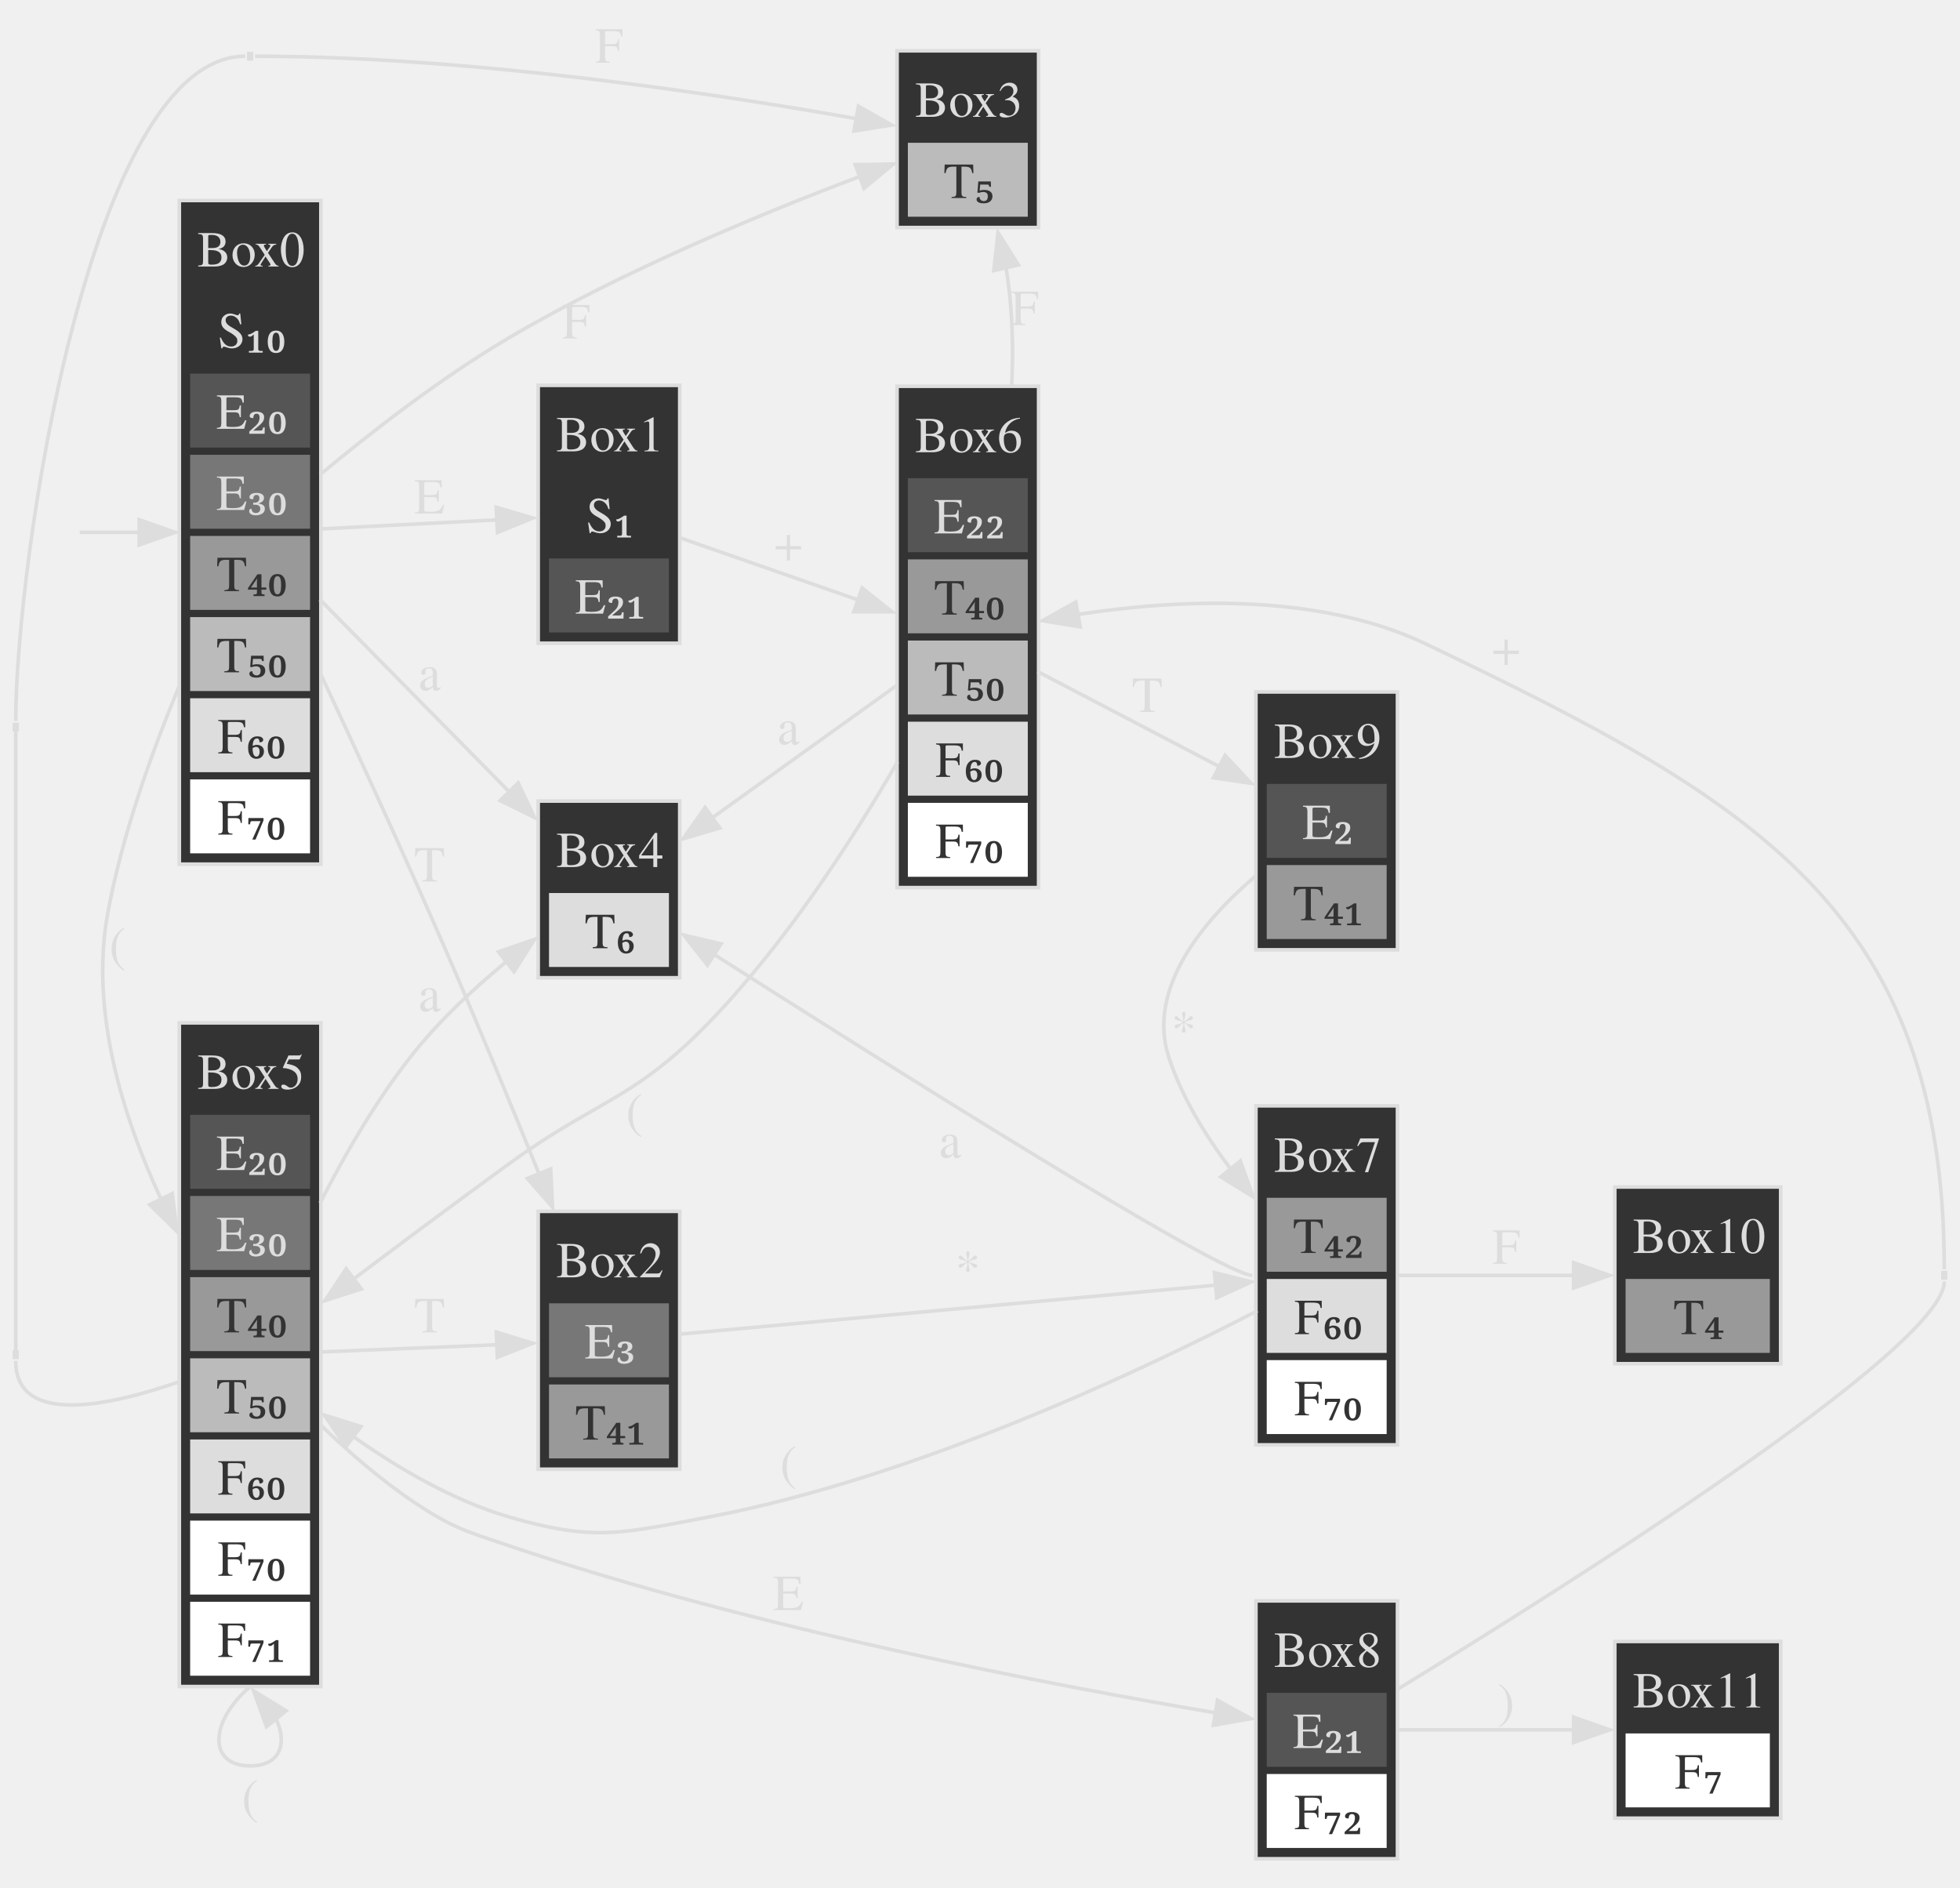
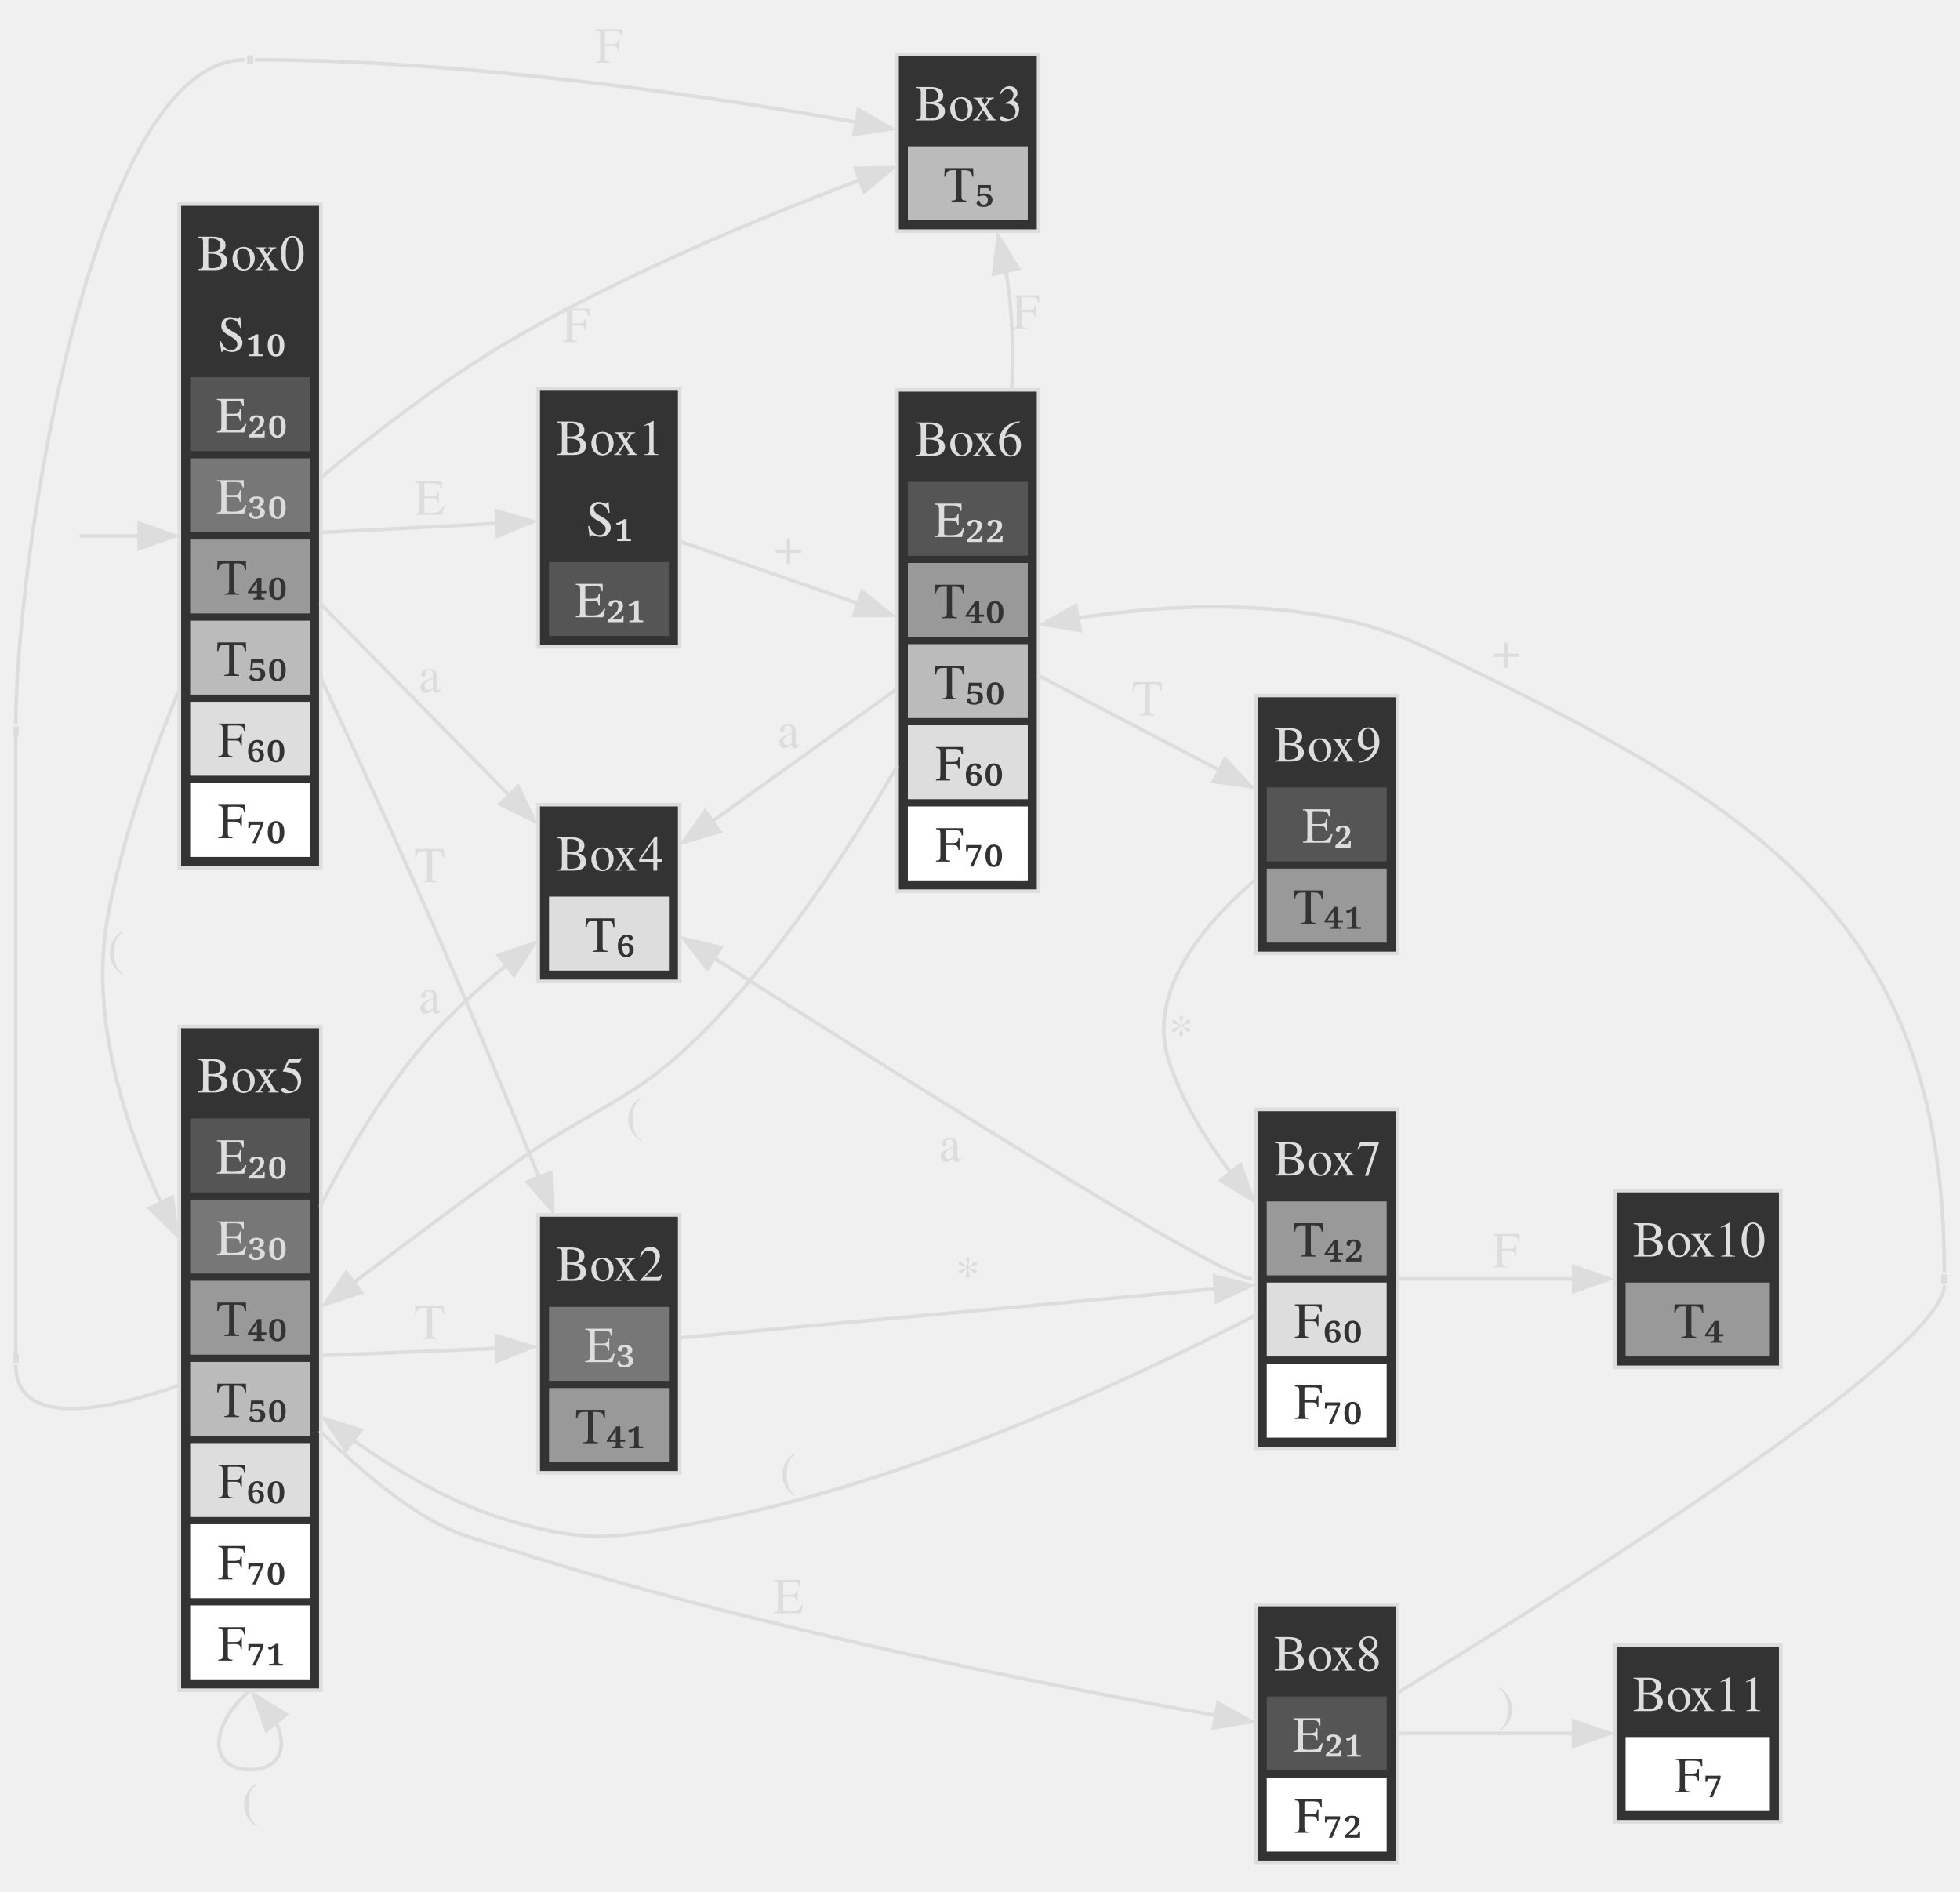
- <svg xmlns="http://www.w3.org/2000/svg" width="543pt" height="523pt" viewBox="0.00 0.00 543.44 523.25">
-   <g id="graph0" class="graph" transform="scale(1 1) rotate(0) translate(4 519.25)">
+ <svg xmlns="http://www.w3.org/2000/svg" width="543pt" height="524pt" viewBox="0.00 0.00 543.44 524.22">
+   <g id="graph0" class="graph" transform="scale(1 1) rotate(0) translate(4 520.22)">
    <g id="node1" class="node">
</g>
    <g id="node2" class="node">
      <polygon fill="#333333" stroke="none" points="45.72,-279.75 45.72,-463.75 84.97,-463.75 84.97,-279.75 45.72,-279.75" />
      <text text-anchor="start" x="50.72" y="-445.45" font-family="Times,serif" font-size="14.00" fill="#dddddd">Box0</text>
      <polygon fill="#333333" stroke="none" points="48.72,-417.75 48.72,-438.25 81.97,-438.25 81.97,-417.75 48.72,-417.75" />
      <text text-anchor="start" x="56.35" y="-422.95" font-family="Times,serif" font-size="14.00" fill="#dddddd">S₁₀</text>
      <polygon fill="#555555" stroke="none" points="48.72,-395.25 48.72,-415.75 81.97,-415.75 81.97,-395.25 48.72,-395.25" />
      <text text-anchor="start" x="55.97" y="-400.45" font-family="Times,serif" font-size="14.00" fill="#dddddd">E₂₀</text>
      <polygon fill="#777777" stroke="none" points="48.72,-372.75 48.72,-393.25 81.97,-393.25 81.97,-372.75 48.72,-372.75" />
      <text text-anchor="start" x="55.97" y="-377.95" font-family="Times,serif" font-size="14.00" fill="#dddddd">E₃₀</text>
      <polygon fill="#999999" stroke="none" points="48.72,-350.25 48.72,-370.75 81.97,-370.75 81.97,-350.25 48.72,-350.25" />
      <text text-anchor="start" x="55.97" y="-355.45" font-family="Times,serif" font-size="14.00" fill="#333333">T₄₀</text>
      <polygon fill="#bbbbbb" stroke="none" points="48.72,-327.75 48.72,-348.25 81.97,-348.25 81.97,-327.75 48.72,-327.75" />
      <text text-anchor="start" x="55.97" y="-332.95" font-family="Times,serif" font-size="14.00" fill="#333333">T₅₀</text>
      <polygon fill="#dddddd" stroke="none" points="48.72,-305.25 48.72,-325.75 81.97,-325.75 81.97,-305.25 48.72,-305.25" />
      <text text-anchor="start" x="56.35" y="-310.45" font-family="Times,serif" font-size="14.00" fill="#333333">F₆₀</text>
      <polygon fill="#ffffff" stroke="none" points="48.72,-282.75 48.72,-303.25 81.97,-303.25 81.97,-282.75 48.72,-282.75" />
      <text text-anchor="start" x="56.35" y="-287.95" font-family="Times,serif" font-size="14.00" fill="#333333">F₇₀</text>
      <polygon fill="none" stroke="#dddddd" points="45.72,-279.75 45.72,-463.75 84.97,-463.75 84.97,-279.75 45.72,-279.75" />
    </g>
    <g id="edge1" class="edge">
      <path fill="none" stroke="#dddddd" d="M18.11,-371.75C23.26,-371.75 29.06,-371.75 34.76,-371.75" />
      <polygon fill="#dddddd" stroke="#dddddd" points="34.58,-375.25 44.58,-371.75 34.58,-368.25 34.58,-375.25" />
    </g>
    <g id="node16" class="node">
      <polygon fill="none" stroke="#dddddd" points="0.72,-318.47 0,-318.47 0,-317.03 0.72,-317.03 0.72,-318.47" />
    </g>
    <g id="node3" class="node">
      <polygon fill="#333333" stroke="none" points="145.22,-341 145.22,-412.5 184.47,-412.5 184.47,-341 145.22,-341" />
      <text text-anchor="start" x="150.22" y="-394.2" font-family="Times,serif" font-size="14.00" fill="#dddddd">Box1</text>
      <polygon fill="#333333" stroke="none" points="148.22,-366.5 148.22,-387 181.47,-387 181.47,-366.5 148.22,-366.5" />
      <text text-anchor="start" x="158.47" y="-371.7" font-family="Times,serif" font-size="14.00" fill="#dddddd">S₁</text>
      <polygon fill="#555555" stroke="none" points="148.22,-344 148.22,-364.5 181.47,-364.5 181.47,-344 148.22,-344" />
      <text text-anchor="start" x="155.47" y="-349.2" font-family="Times,serif" font-size="14.00" fill="#dddddd">E₂₁</text>
      <polygon fill="none" stroke="#dddddd" points="145.22,-341 145.22,-412.5 184.47,-412.5 184.47,-341 145.22,-341" />
    </g>
    <g id="edge2" class="edge">
      <path fill="none" stroke="#dddddd" d="M84.68,-372.69C98.62,-373.41 118.08,-374.4 134.22,-375.23" />
      <polygon fill="#dddddd" stroke="#dddddd" points="133.58,-378.7 143.75,-375.72 133.94,-371.71 133.58,-378.7" />
-       <text text-anchor="middle" x="115.1" y="-376.95" font-family="Times,serif" font-size="14.00" fill="#dddddd">E</text>
+       <text text-anchor="middle" x="115.1" y="-377.6" font-family="Times,serif" font-size="14.00" fill="#dddddd">E</text>
    </g>
    <g id="node4" class="node">
      <polygon fill="#333333" stroke="none" points="145.22,-112 145.22,-183.5 184.47,-183.5 184.47,-112 145.22,-112" />
      <text text-anchor="start" x="150.22" y="-165.2" font-family="Times,serif" font-size="14.00" fill="#dddddd">Box2</text>
      <polygon fill="#777777" stroke="none" points="148.22,-137.5 148.22,-158 181.47,-158 181.47,-137.5 148.22,-137.5" />
      <text text-anchor="start" x="158.1" y="-142.7" font-family="Times,serif" font-size="14.00" fill="#dddddd">E₃</text>
      <polygon fill="#999999" stroke="none" points="148.22,-115 148.22,-135.5 181.47,-135.5 181.47,-115 148.22,-115" />
      <text text-anchor="start" x="155.47" y="-120.2" font-family="Times,serif" font-size="14.00" fill="#333333">T₄₁</text>
      <polygon fill="none" stroke="#dddddd" points="145.22,-112 145.22,-183.5 184.47,-183.5 184.47,-112 145.22,-112" />
    </g>
    <g id="edge3" class="edge">
      <path fill="none" stroke="#dddddd" d="M84.87,-332.55C95.21,-310.4 108.19,-282.15 119.22,-256.75 128.16,-236.18 137.63,-213.22 145.53,-193.71" />
      <polygon fill="#dddddd" stroke="#dddddd" points="148.69,-195.24 149.19,-184.66 142.2,-192.62 148.69,-195.24" />
-       <text text-anchor="middle" x="115.1" y="-274.95" font-family="Times,serif" font-size="14.00" fill="#dddddd">T</text>
+       <text text-anchor="middle" x="115.1" y="-275.71" font-family="Times,serif" font-size="14.00" fill="#dddddd">T</text>
    </g>
    <g id="node5" class="node">
      <polygon fill="#333333" stroke="none" points="244.72,-456.25 244.72,-505.25 283.97,-505.25 283.97,-456.25 244.72,-456.25" />
      <text text-anchor="start" x="249.72" y="-486.95" font-family="Times,serif" font-size="14.00" fill="#dddddd">Box3</text>
      <polygon fill="#bbbbbb" stroke="none" points="247.72,-459.25 247.72,-479.75 280.97,-479.75 280.97,-459.25 247.72,-459.25" />
      <text text-anchor="start" x="257.6" y="-464.45" font-family="Times,serif" font-size="14.00" fill="#333333">T₅</text>
      <polygon fill="none" stroke="#dddddd" points="244.72,-456.25 244.72,-505.25 283.97,-505.25 283.97,-456.25 244.72,-456.25" />
    </g>
    <g id="edge4" class="edge">
      <path fill="none" stroke="#dddddd" d="M84.72,-387.72C98.54,-399.23 118.28,-414.62 137.22,-425.75 168.98,-444.41 208.23,-460.54 234.43,-470.42" />
      <polygon fill="#dddddd" stroke="#dddddd" points="233.13,-473.67 243.72,-473.86 235.56,-467.11 233.13,-473.67" />
      <text text-anchor="middle" x="155.7" y="-425.51" font-family="Times,serif" font-size="14.00" fill="#dddddd"> F</text>
    </g>
    <g id="node6" class="node">
      <polygon fill="#333333" stroke="none" points="145.22,-248.25 145.22,-297.25 184.47,-297.25 184.47,-248.25 145.22,-248.25" />
      <text text-anchor="start" x="150.22" y="-278.95" font-family="Times,serif" font-size="14.00" fill="#dddddd">Box4</text>
      <polygon fill="#dddddd" stroke="none" points="148.22,-251.25 148.22,-271.75 181.47,-271.75 181.47,-251.25 148.22,-251.25" />
      <text text-anchor="start" x="158.1" y="-256.45" font-family="Times,serif" font-size="14.00" fill="#333333">T₆</text>
      <polygon fill="none" stroke="#dddddd" points="145.22,-248.25 145.22,-297.25 184.47,-297.25 184.47,-248.25 145.22,-248.25" />
    </g>
    <g id="edge5" class="edge">
      <path fill="none" stroke="#dddddd" d="M84.68,-353.13C99.57,-338.01 120.75,-316.51 137.46,-299.54" />
      <polygon fill="#dddddd" stroke="#dddddd" points="139.67,-302.28 144.19,-292.7 134.68,-297.37 139.67,-302.28" />
-       <text text-anchor="middle" x="115.1" y="-327.95" font-family="Times,serif" font-size="14.00" fill="#dddddd">a</text>
+       <text text-anchor="middle" x="115.1" y="-328.42" font-family="Times,serif" font-size="14.00" fill="#dddddd">a</text>
    </g>
    <g id="node7" class="node">
      <polygon fill="#333333" stroke="none" points="45.72,-51.75 45.72,-235.75 84.97,-235.75 84.97,-51.75 45.72,-51.75" />
      <text text-anchor="start" x="50.72" y="-217.45" font-family="Times,serif" font-size="14.00" fill="#dddddd">Box5</text>
      <polygon fill="#555555" stroke="none" points="48.72,-189.75 48.72,-210.25 81.97,-210.25 81.97,-189.75 48.72,-189.75" />
      <text text-anchor="start" x="55.97" y="-194.95" font-family="Times,serif" font-size="14.00" fill="#dddddd">E₂₀</text>
      <polygon fill="#777777" stroke="none" points="48.72,-167.25 48.72,-187.75 81.97,-187.75 81.97,-167.25 48.72,-167.25" />
      <text text-anchor="start" x="55.97" y="-172.45" font-family="Times,serif" font-size="14.00" fill="#dddddd">E₃₀</text>
      <polygon fill="#999999" stroke="none" points="48.72,-144.75 48.72,-165.25 81.97,-165.25 81.97,-144.75 48.72,-144.75" />
      <text text-anchor="start" x="55.97" y="-149.95" font-family="Times,serif" font-size="14.00" fill="#333333">T₄₀</text>
      <polygon fill="#bbbbbb" stroke="none" points="48.72,-122.25 48.72,-142.75 81.97,-142.75 81.97,-122.25 48.72,-122.25" />
      <text text-anchor="start" x="55.97" y="-127.45" font-family="Times,serif" font-size="14.00" fill="#333333">T₅₀</text>
      <polygon fill="#dddddd" stroke="none" points="48.72,-99.75 48.72,-120.25 81.97,-120.25 81.97,-99.75 48.72,-99.75" />
      <text text-anchor="start" x="56.35" y="-104.95" font-family="Times,serif" font-size="14.00" fill="#333333">F₆₀</text>
      <polygon fill="#ffffff" stroke="none" points="48.72,-77.25 48.72,-97.75 81.97,-97.75 81.97,-77.25 48.72,-77.25" />
      <text text-anchor="start" x="56.35" y="-82.45" font-family="Times,serif" font-size="14.00" fill="#333333">F₇₀</text>
      <polygon fill="#ffffff" stroke="none" points="48.72,-54.75 48.72,-75.25 81.97,-75.25 81.97,-54.75 48.72,-54.75" />
      <text text-anchor="start" x="56.35" y="-59.95" font-family="Times,serif" font-size="14.00" fill="#333333">F₇₁</text>
      <polygon fill="none" stroke="#dddddd" points="45.72,-51.75 45.72,-235.75 84.97,-235.75 84.97,-51.75 45.72,-51.75" />
    </g>
    <g id="edge6" class="edge">
      <path fill="none" stroke="#dddddd" d="M40.74,-186.67C30.04,-209.7 20.92,-238.99 25.85,-266 29.77,-287.51 37.87,-310.34 45.72,-329.18" />
      <polygon fill="#dddddd" stroke="#dddddd" points="43.78,-188.44 45.06,-177.92 37.5,-185.34 43.78,-188.44" />
-       <text text-anchor="middle" x="28.6" y="-252.7" font-family="Times,serif" font-size="14.00" fill="#dddddd">(</text>
+       <text text-anchor="middle" x="28.1" y="-252.7" font-family="Times,serif" font-size="14.00" fill="#dddddd">(</text>
    </g>
    <g id="node8" class="node">
      <polygon fill="#333333" stroke="none" points="244.72,-273.25 244.72,-412.25 283.97,-412.25 283.97,-273.25 244.72,-273.25" />
      <text text-anchor="start" x="249.72" y="-393.95" font-family="Times,serif" font-size="14.00" fill="#dddddd">Box6</text>
      <polygon fill="#555555" stroke="none" points="247.72,-366.25 247.72,-386.75 280.97,-386.75 280.97,-366.25 247.72,-366.25" />
      <text text-anchor="start" x="254.97" y="-371.45" font-family="Times,serif" font-size="14.00" fill="#dddddd">E₂₂</text>
      <polygon fill="#999999" stroke="none" points="247.72,-343.75 247.72,-364.25 280.97,-364.25 280.97,-343.75 247.72,-343.75" />
      <text text-anchor="start" x="254.97" y="-348.95" font-family="Times,serif" font-size="14.00" fill="#333333">T₄₀</text>
      <polygon fill="#bbbbbb" stroke="none" points="247.72,-321.25 247.72,-341.75 280.97,-341.75 280.97,-321.25 247.72,-321.25" />
      <text text-anchor="start" x="254.97" y="-326.45" font-family="Times,serif" font-size="14.00" fill="#333333">T₅₀</text>
      <polygon fill="#dddddd" stroke="none" points="247.72,-298.75 247.72,-319.25 280.97,-319.25 280.97,-298.75 247.72,-298.75" />
      <text text-anchor="start" x="255.35" y="-303.95" font-family="Times,serif" font-size="14.00" fill="#333333">F₆₀</text>
      <polygon fill="#ffffff" stroke="none" points="247.72,-276.25 247.72,-296.75 280.97,-296.75 280.97,-276.25 247.72,-276.25" />
      <text text-anchor="start" x="255.35" y="-281.45" font-family="Times,serif" font-size="14.00" fill="#333333">F₇₀</text>
      <polygon fill="none" stroke="#dddddd" points="244.72,-273.25 244.72,-412.25 283.97,-412.25 283.97,-273.25 244.72,-273.25" />
    </g>
    <g id="edge7" class="edge">
      <path fill="none" stroke="#dddddd" d="M184.18,-370.35C198.26,-365.45 217.96,-358.58 234.19,-352.92" />
      <polygon fill="#dddddd" stroke="#dddddd" points="235.04,-356.33 243.33,-349.73 232.73,-349.72 235.04,-356.33" />
-       <text text-anchor="middle" x="214.6" y="-363.95" font-family="Times,serif" font-size="14.00" fill="#dddddd">+</text>
+       <text text-anchor="middle" x="214.6" y="-363.97" font-family="Times,serif" font-size="14.00" fill="#dddddd">+</text>
    </g>
    <g id="node9" class="node">
      <polygon fill="#333333" stroke="none" points="344.22,-118.75 344.22,-212.75 383.47,-212.75 383.47,-118.75 344.22,-118.75" />
      <text text-anchor="start" x="349.22" y="-194.45" font-family="Times,serif" font-size="14.00" fill="#dddddd">Box7</text>
      <polygon fill="#999999" stroke="none" points="347.22,-166.75 347.22,-187.25 380.47,-187.25 380.47,-166.75 347.22,-166.75" />
      <text text-anchor="start" x="354.47" y="-171.95" font-family="Times,serif" font-size="14.00" fill="#333333">T₄₂</text>
      <polygon fill="#dddddd" stroke="none" points="347.22,-144.25 347.22,-164.75 380.47,-164.75 380.47,-144.25 347.22,-144.25" />
      <text text-anchor="start" x="354.85" y="-149.45" font-family="Times,serif" font-size="14.00" fill="#333333">F₆₀</text>
      <polygon fill="#ffffff" stroke="none" points="347.22,-121.75 347.22,-142.25 380.47,-142.25 380.47,-121.75 347.22,-121.75" />
      <text text-anchor="start" x="354.85" y="-126.95" font-family="Times,serif" font-size="14.00" fill="#333333">F₇₀</text>
      <polygon fill="none" stroke="#dddddd" points="344.22,-118.75 344.22,-212.75 383.47,-212.75 383.47,-118.75 344.22,-118.75" />
    </g>
    <g id="edge8" class="edge">
      <path fill="none" stroke="#dddddd" d="M184.38,-149.44C218.57,-152.57 291.82,-159.26 333.05,-163.03" />
      <polygon fill="#dddddd" stroke="#dddddd" points="332.72,-166.51 343,-163.94 333.36,-159.54 332.72,-166.51" />
-       <text text-anchor="middle" x="264.35" y="-162.95" font-family="Times,serif" font-size="14.00" fill="#dddddd">*</text>
+       <text text-anchor="middle" x="264.35" y="-162.32" font-family="Times,serif" font-size="14.00" fill="#dddddd">*</text>
    </g>
    <g id="edge9" class="edge">
      <path fill="none" stroke="#dddddd" d="M84.68,-144.5C98.62,-145.07 118.08,-145.87 134.22,-146.53" />
      <polygon fill="#dddddd" stroke="#dddddd" points="133.61,-150.01 143.74,-146.93 133.9,-143.02 133.61,-150.01" />
-       <text text-anchor="middle" x="115.1" y="-149.95" font-family="Times,serif" font-size="14.00" fill="#dddddd">T</text>
+       <text text-anchor="middle" x="115.1" y="-149.07" font-family="Times,serif" font-size="14.00" fill="#dddddd">T</text>
    </g>
    <g id="edge15" class="edge">
      <path fill="none" stroke="#dddddd" d="M84.77,-185.83C91.92,-199.87 100.83,-215.14 110.97,-227.75 118.31,-236.88 127.7,-245.57 136.53,-252.83" />
      <polygon fill="#dddddd" stroke="#dddddd" points="134.21,-255.46 144.22,-258.91 138.54,-249.96 134.21,-255.46" />
-       <text text-anchor="middle" x="115.1" y="-238.95" font-family="Times,serif" font-size="14.00" fill="#dddddd">a</text>
+       <text text-anchor="middle" x="115.1" y="-239.44" font-family="Times,serif" font-size="14.00" fill="#dddddd">a</text>
    </g>
    <g id="edge17" class="edge">
      <path fill="none" stroke="#dddddd" d="M65.35,-51.75C53.81,-41.75 53.81,-29.75 65.35,-29.75 73.63,-29.75 75.96,-35.95 72.34,-43.15" />
      <polygon fill="#dddddd" stroke="#dddddd" points="69.89,-40.61 66.3,-50.58 75.32,-45.02 69.89,-40.61" />
      <text text-anchor="middle" x="65.35" y="-16.45" font-family="Times,serif" font-size="14.00" fill="#dddddd">(</text>
    </g>
    <g id="node10" class="node">
      <polygon fill="#333333" stroke="none" points="344.22,-4 344.22,-75.5 383.47,-75.5 383.47,-4 344.22,-4" />
      <text text-anchor="start" x="349.22" y="-57.2" font-family="Times,serif" font-size="14.00" fill="#dddddd">Box8</text>
      <polygon fill="#555555" stroke="none" points="347.22,-29.5 347.22,-50 380.47,-50 380.47,-29.5 347.22,-29.5" />
      <text text-anchor="start" x="354.47" y="-34.7" font-family="Times,serif" font-size="14.00" fill="#dddddd">E₂₁</text>
      <polygon fill="#ffffff" stroke="none" points="347.22,-7 347.22,-27.5 380.47,-27.5 380.47,-7 347.22,-7" />
      <text text-anchor="start" x="354.85" y="-12.2" font-family="Times,serif" font-size="14.00" fill="#333333">F₇₂</text>
      <polygon fill="none" stroke="#dddddd" points="344.22,-4 344.22,-75.5 383.47,-75.5 383.47,-4 344.22,-4" />
    </g>
    <g id="edge16" class="edge">
-       <path fill="none" stroke="#dddddd" d="M84.78,-124.37C92.43,-117.01 101.68,-108.92 110.97,-102.75 121.66,-95.66 125.07,-94.85 137.22,-90.75 205.74,-67.62 289.5,-51.8 333.16,-44.44" />
-       <polygon fill="#dddddd" stroke="#dddddd" points="333.57,-47.92 342.87,-42.84 332.43,-41.02 333.57,-47.92" />
-       <text text-anchor="middle" x="214.6" y="-72.95" font-family="Times,serif" font-size="14.00" fill="#dddddd">E</text>
+       <path fill="none" stroke="#dddddd" d="M84.61,-123.72C92.24,-116.15 101.51,-107.89 110.97,-101.75 121.58,-94.86 125.17,-94.6 137.22,-90.75 206.1,-68.72 289.71,-52.45 333.25,-44.73" />
+       <polygon fill="#dddddd" stroke="#dddddd" points="333.68,-48.21 342.93,-43.05 332.48,-41.32 333.68,-48.21" />
+       <text text-anchor="middle" x="214.6" y="-73.06" font-family="Times,serif" font-size="14.00" fill="#dddddd">E</text>
    </g>
    <g id="node15" class="node">
      <polygon fill="none" stroke="#dddddd" points="0.72,-144.47 0,-144.47 0,-143.03 0.72,-143.03 0.72,-144.47" />
    </g>
    <g id="edge10" class="edge">
      <path fill="none" stroke="#dddddd" d="M45.84,-136.3C26.94,-129.71 0.36,-123.69 0.36,-142.03" />
    </g>
    <g id="edge18" class="edge">
      <path fill="none" stroke="#dddddd" d="M274.86,-445.5C275.04,-444.5 275.2,-443.49 275.35,-442.5 276.76,-432.68 276.99,-422.29 276.49,-412.09" />
      <polygon fill="#dddddd" stroke="#dddddd" points="271.54,-444.33 272.71,-454.86 278.36,-445.89 271.54,-444.33" />
-       <text text-anchor="middle" x="280.1" y="-429.2" font-family="Times,serif" font-size="14.00" fill="#dddddd">F</text>
+       <text text-anchor="middle" x="280.42" y="-429.2" font-family="Times,serif" font-size="14.00" fill="#dddddd">F</text>
    </g>
    <g id="edge19" class="edge">
      <path fill="none" stroke="#dddddd" d="M244.76,-329.4C230.21,-318.96 209.76,-304.28 193.32,-292.48" />
      <polygon fill="#dddddd" stroke="#dddddd" points="195.58,-289.79 185.41,-286.8 191.5,-295.47 195.58,-289.79" />
-       <text text-anchor="middle" x="214.6" y="-312.95" font-family="Times,serif" font-size="14.00" fill="#dddddd">a</text>
+       <text text-anchor="middle" x="214.6" y="-313.05" font-family="Times,serif" font-size="14.00" fill="#dddddd">a</text>
    </g>
    <g id="edge20" class="edge">
      <path fill="none" stroke="#dddddd" d="M244.85,-308.1C231.99,-285.91 213.42,-257.33 192.47,-235.75 171.53,-214.18 161.54,-214.42 137.22,-196.75 122.82,-186.28 106.93,-174.43 93.86,-164.6" />
      <polygon fill="#dddddd" stroke="#dddddd" points="96.19,-161.98 86.1,-158.75 91.98,-167.57 96.19,-161.98" />
      <text text-anchor="middle" x="171.87" y="-206.59" font-family="Times,serif" font-size="14.00" fill="#dddddd">(</text>
    </g>
    <g id="node11" class="node">
      <polygon fill="#333333" stroke="none" points="344.22,-256 344.22,-327.5 383.47,-327.5 383.47,-256 344.22,-256" />
      <text text-anchor="start" x="349.22" y="-309.2" font-family="Times,serif" font-size="14.00" fill="#dddddd">Box9</text>
      <polygon fill="#555555" stroke="none" points="347.22,-281.5 347.22,-302 380.47,-302 380.47,-281.5 347.22,-281.5" />
      <text text-anchor="start" x="357.1" y="-286.7" font-family="Times,serif" font-size="14.00" fill="#dddddd">E₂</text>
      <polygon fill="#999999" stroke="none" points="347.22,-259 347.22,-279.5 380.47,-279.5 380.47,-259 347.22,-259" />
      <text text-anchor="start" x="354.47" y="-264.2" font-family="Times,serif" font-size="14.00" fill="#333333">T₄₁</text>
      <polygon fill="none" stroke="#dddddd" points="344.22,-256 344.22,-327.5 383.47,-327.5 383.47,-256 344.22,-256" />
    </g>
    <g id="edge21" class="edge">
      <path fill="none" stroke="#dddddd" d="M283.68,-333.16C297.89,-325.73 317.84,-315.29 334.16,-306.76" />
      <polygon fill="#dddddd" stroke="#dddddd" points="335.68,-309.91 342.92,-302.17 332.43,-303.71 335.68,-309.91" />
-       <text text-anchor="middle" x="314.1" y="-321.95" font-family="Times,serif" font-size="14.00" fill="#dddddd">T</text>
+       <text text-anchor="middle" x="314.1" y="-321.98" font-family="Times,serif" font-size="14.00" fill="#dddddd">T</text>
    </g>
    <g id="edge22" class="edge">
      <path fill="none" stroke="#dddddd" d="M343.22,-165.75C334.7,-165.75 241.58,-224.39 193.79,-254.85" />
      <polygon fill="#dddddd" stroke="#dddddd" points="192.15,-251.75 185.61,-260.08 195.92,-257.65 192.15,-251.75" />
      <text text-anchor="middle" x="259.43" y="-198.36" font-family="Times,serif" font-size="14.00" fill="#dddddd">a</text>
    </g>
    <g id="edge23" class="edge">
      <path fill="none" stroke="#dddddd" d="M344.62,-155.93C314.17,-140.14 250.55,-109.76 192.47,-98.75 168.34,-94.18 160.8,-91.9 137.22,-98.75 121.61,-103.29 106.14,-112.42 93.66,-121.27" />
      <polygon fill="#dddddd" stroke="#dddddd" points="91.89,-118.23 85.96,-127.01 96.07,-123.84 91.89,-118.23" />
-       <text text-anchor="middle" x="214.6" y="-108.95" font-family="Times,serif" font-size="14.00" fill="#dddddd">(</text>
+       <text text-anchor="middle" x="214.6" y="-108.01" font-family="Times,serif" font-size="14.00" fill="#dddddd">(</text>
    </g>
    <g id="node12" class="node">
      <polygon fill="#333333" stroke="none" points="443.72,-141.25 443.72,-190.25 489.72,-190.25 489.72,-141.25 443.72,-141.25" />
      <text text-anchor="start" x="448.72" y="-171.95" font-family="Times,serif" font-size="14.00" fill="#dddddd">Box10</text>
      <polygon fill="#999999" stroke="none" points="446.72,-144.25 446.72,-164.75 486.72,-164.75 486.72,-144.25 446.72,-144.25" />
      <text text-anchor="start" x="459.97" y="-149.45" font-family="Times,serif" font-size="14.00" fill="#333333">T₄</text>
      <polygon fill="none" stroke="#dddddd" points="443.72,-141.25 443.72,-190.25 489.72,-190.25 489.72,-141.25 443.72,-141.25" />
    </g>
    <g id="edge24" class="edge">
      <path fill="none" stroke="#dddddd" d="M383.35,-165.75C397.08,-165.75 416.17,-165.75 432.52,-165.75" />
      <polygon fill="#dddddd" stroke="#dddddd" points="432.31,-169.25 442.31,-165.75 432.31,-162.25 432.31,-169.25" />
      <text text-anchor="middle" x="413.6" y="-168.95" font-family="Times,serif" font-size="14.00" fill="#dddddd">F</text>
    </g>
    <g id="node13" class="node">
      <polygon fill="#333333" stroke="none" points="443.72,-15.25 443.72,-64.25 489.72,-64.25 489.72,-15.25 443.72,-15.25" />
      <text text-anchor="start" x="448.72" y="-45.95" font-family="Times,serif" font-size="14.00" fill="#dddddd">Box11</text>
      <polygon fill="#ffffff" stroke="none" points="446.72,-18.25 446.72,-38.75 486.72,-38.75 486.72,-18.25 446.72,-18.25" />
      <text text-anchor="start" x="460.35" y="-23.45" font-family="Times,serif" font-size="14.00" fill="#333333">F₇</text>
      <polygon fill="none" stroke="#dddddd" points="443.72,-15.25 443.72,-64.25 489.72,-64.25 489.72,-15.25 443.72,-15.25" />
    </g>
    <g id="edge27" class="edge">
      <path fill="none" stroke="#dddddd" d="M383.35,-39.75C397.08,-39.75 416.17,-39.75 432.52,-39.75" />
      <polygon fill="#dddddd" stroke="#dddddd" points="432.31,-43.25 442.31,-39.75 432.31,-36.25 432.31,-43.25" />
      <text text-anchor="middle" x="413.6" y="-42.95" font-family="Times,serif" font-size="14.00" fill="#dddddd">)</text>
    </g>
    <g id="node14" class="node">
      <polygon fill="none" stroke="#dddddd" points="535.44,-166.47 534.72,-166.47 534.72,-165.03 535.44,-165.03 535.44,-166.47" />
    </g>
    <g id="edge25" class="edge">
      <path fill="none" stroke="#dddddd" d="M383.39,-50.94C427.51,-77.86 535.08,-145.41 535.08,-164.03" />
    </g>
    <g id="edge28" class="edge">
      <path fill="none" stroke="#dddddd" d="M337.4,-195C330.38,-204.24 323.75,-214.99 320.1,-226.12 313.75,-245.43 329.86,-264.3 344.29,-276.62" />
      <polygon fill="#dddddd" stroke="#dddddd" points="339.9,-197.47 343.49,-187.5 334.47,-193.06 339.9,-197.47" />
-       <text text-anchor="middle" x="324.22" y="-229.32" font-family="Times,serif" font-size="14.00" fill="#dddddd">*</text>
+       <text text-anchor="middle" x="323.47" y="-229.32" font-family="Times,serif" font-size="14.00" fill="#dddddd">*</text>
    </g>
    <g id="edge26" class="edge">
      <path fill="none" stroke="#dddddd" d="M535.08,-167.47C535.08,-267.49 481.65,-297.49 391.47,-340.75 360.99,-355.37 321.41,-353.09 294.79,-348.97" />
      <polygon fill="#dddddd" stroke="#dddddd" points="295.49,-345.54 285.04,-347.26 294.29,-352.43 295.49,-345.54" />
-       <text text-anchor="middle" x="413.6" y="-334.95" font-family="Times,serif" font-size="14.00" fill="#dddddd">+</text>
+       <text text-anchor="middle" x="413.6" y="-335.13" font-family="Times,serif" font-size="14.00" fill="#dddddd">+</text>
    </g>
    <g id="edge11" class="edge">
      <path fill="none" stroke="#dddddd" d="M0.36,-317.03C0.36,-240.34 0.36,-221.16 0.36,-144.47" />
    </g>
    <g id="node17" class="node">
      <polygon fill="none" stroke="#dddddd" points="65.71,-504.47 64.99,-504.47 64.99,-503.03 65.71,-503.03 65.71,-504.47" />
    </g>
    <g id="edge12" class="edge">
      <path fill="none" stroke="#dddddd" d="M0.36,-319.47C0.36,-362.79 20.66,-503.75 63.99,-503.75" />
    </g>
    <g id="edge13" class="edge">
      <path fill="none" stroke="#dddddd" d="M66.71,-503.75C126.23,-503.75 195.2,-493.23 233.6,-486.41" />
      <polygon fill="#dddddd" stroke="#dddddd" points="234.02,-489.9 243.23,-484.67 232.77,-483.01 234.02,-489.9" />
-       <text text-anchor="middle" x="164.85" y="-501.95" font-family="Times,serif" font-size="14.00" fill="#dddddd">F</text>
+       <text text-anchor="middle" x="164.85" y="-502.92" font-family="Times,serif" font-size="14.00" fill="#dddddd">F</text>
    </g>
  </g>
</svg>
